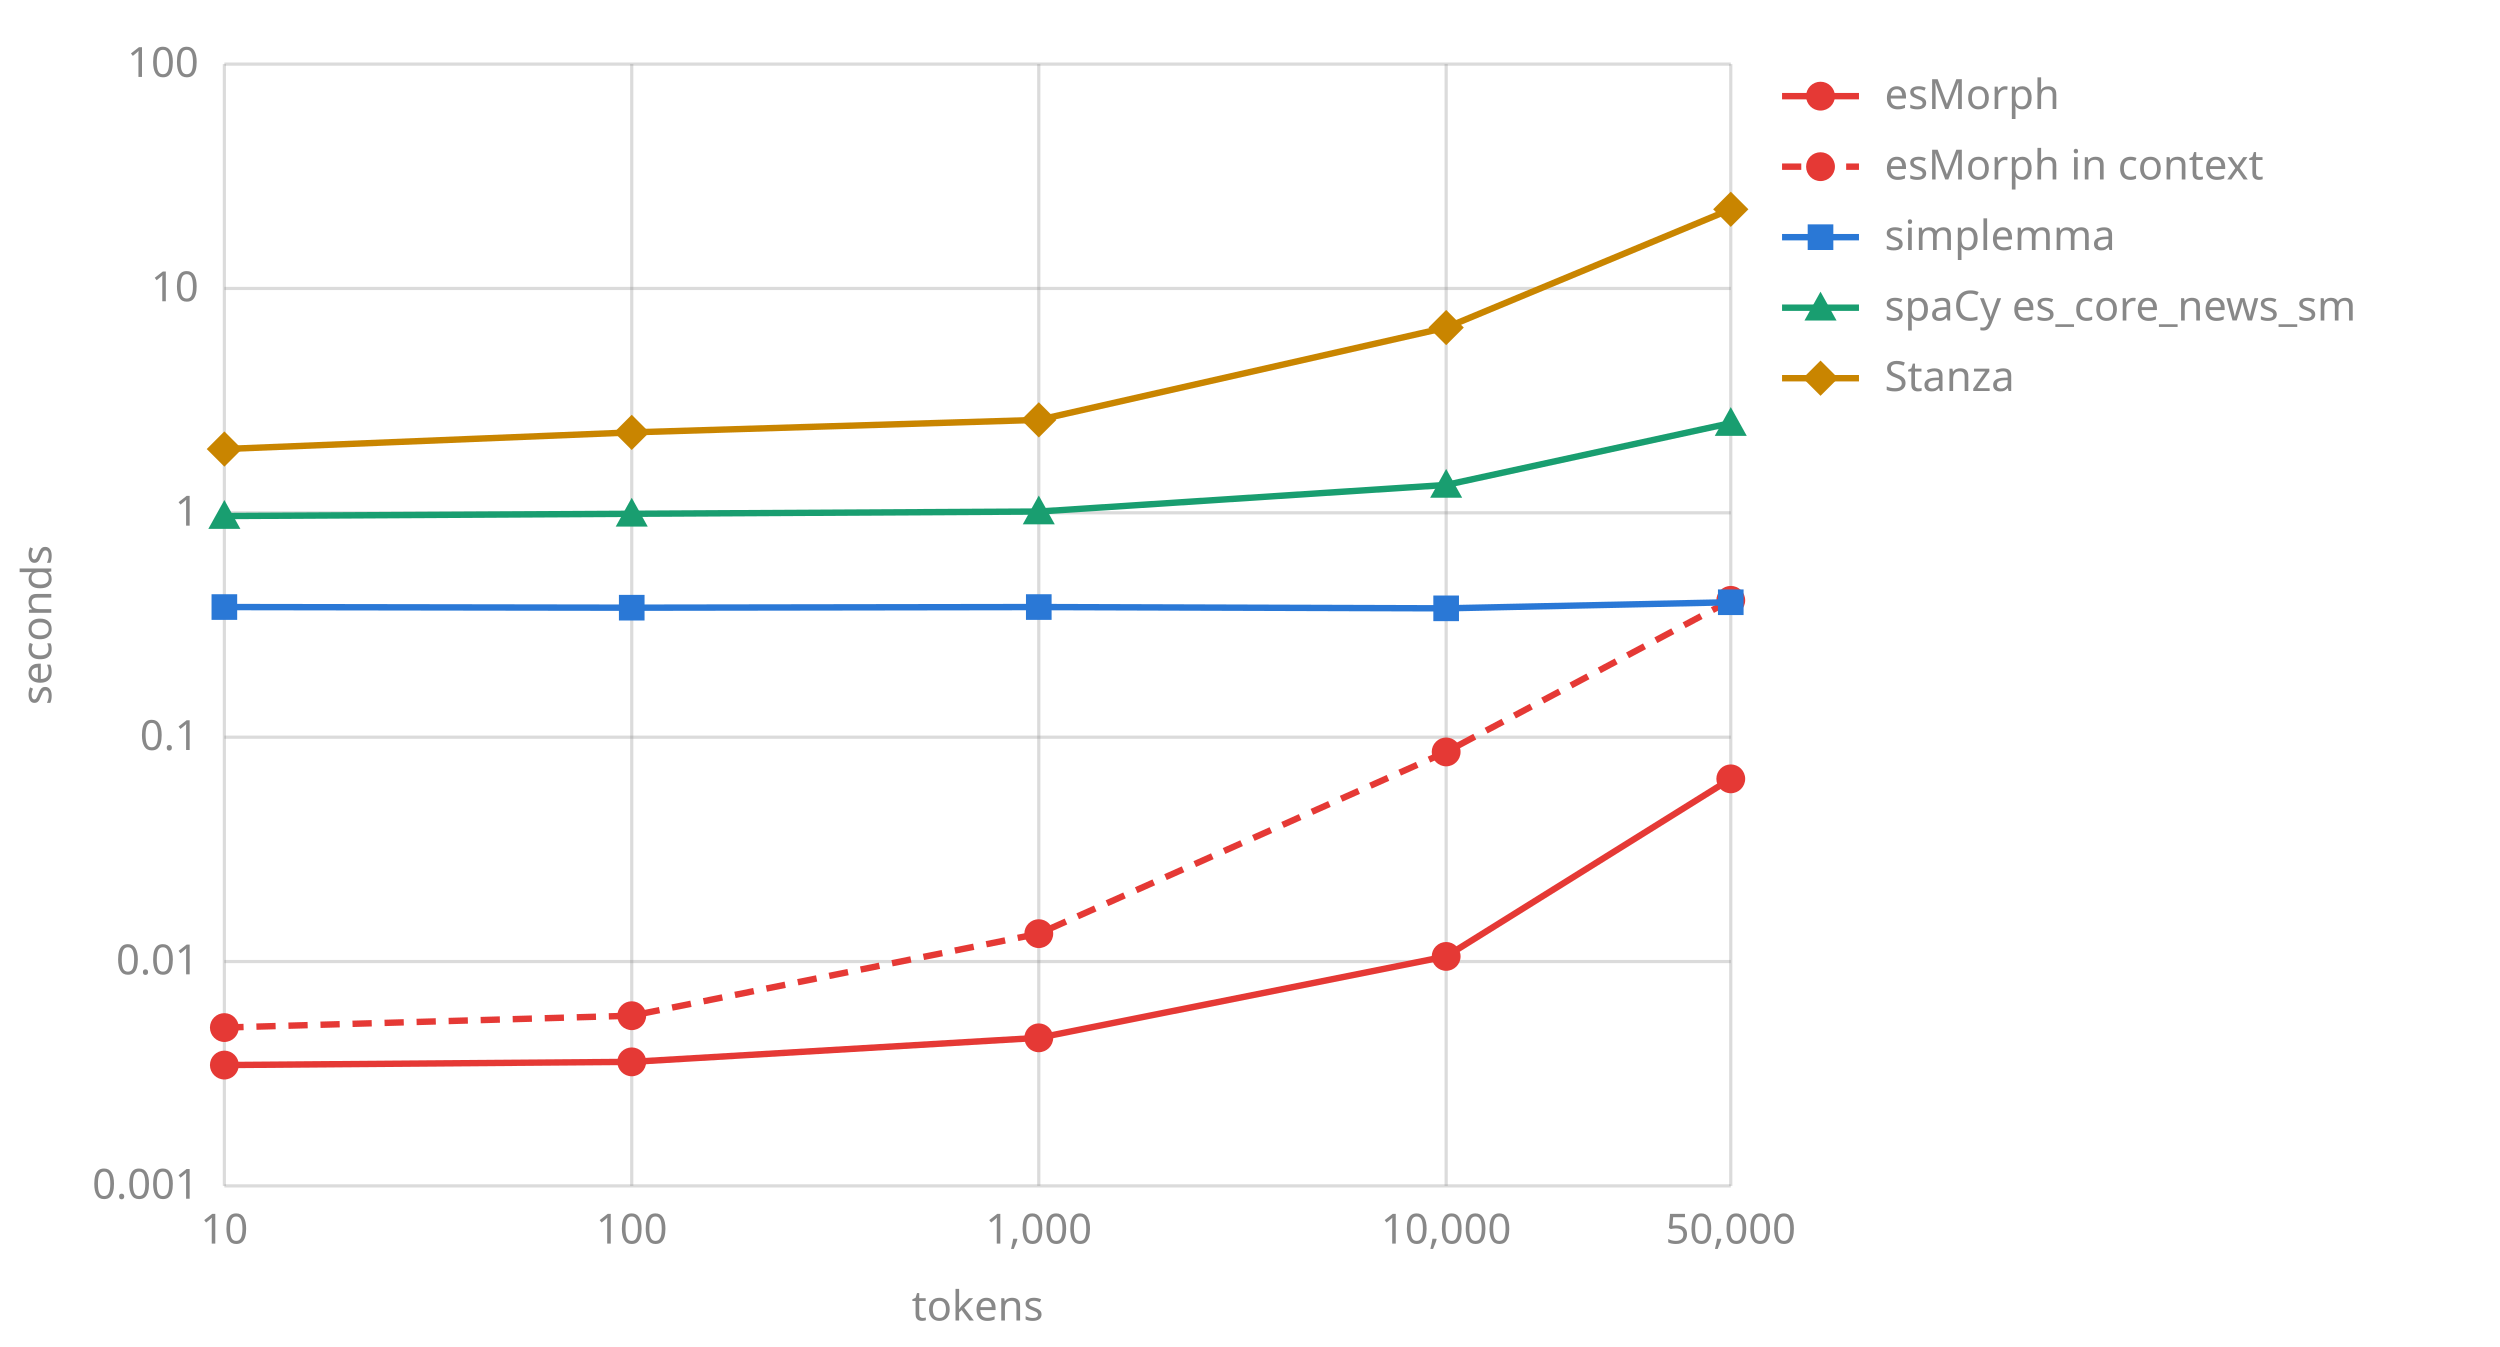
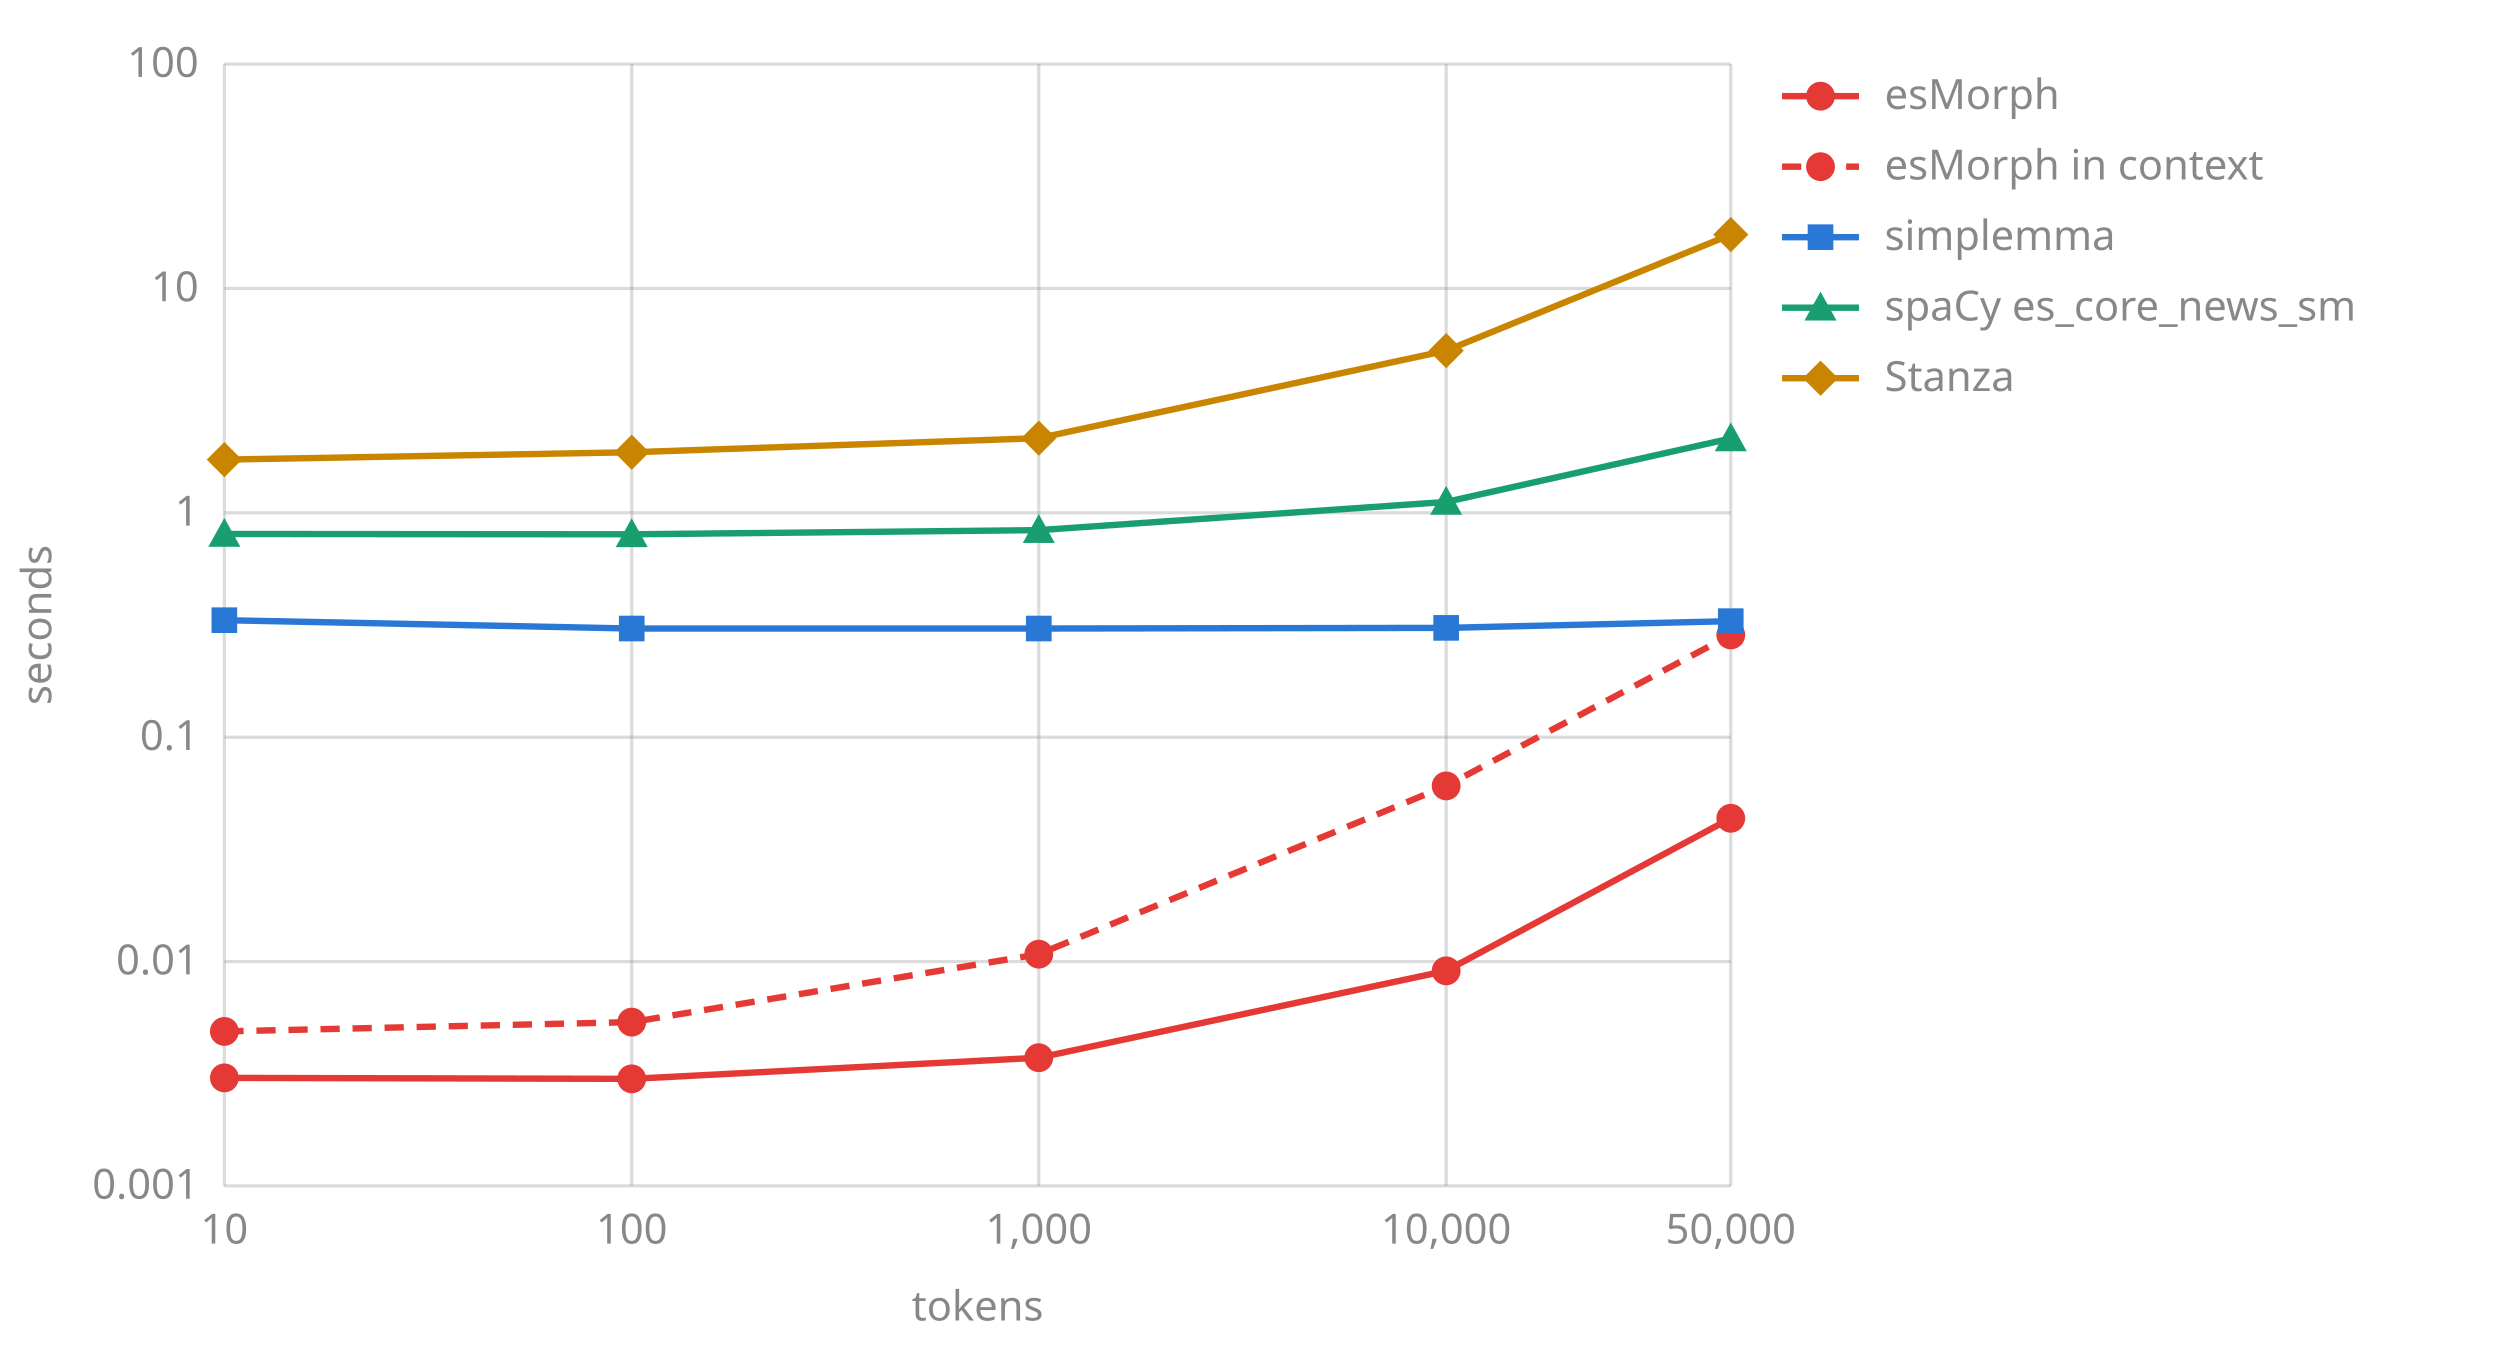
<svg xmlns="http://www.w3.org/2000/svg" viewBox="0 0 780 420" width="780" height="420">
  <line x1="70" y1="370.0" x2="540" y2="370.0" stroke="#888" stroke-opacity="0.3" />
  <text x="62" y="374.0" text-anchor="end" font-family="sans-serif" font-size="13" fill="#888">0.001</text>
  <line x1="70" y1="300.0" x2="540" y2="300.0" stroke="#888" stroke-opacity="0.3" />
  <text x="62" y="304.0" text-anchor="end" font-family="sans-serif" font-size="13" fill="#888">0.01</text>
  <line x1="70" y1="230.0" x2="540" y2="230.0" stroke="#888" stroke-opacity="0.3" />
  <text x="62" y="234.0" text-anchor="end" font-family="sans-serif" font-size="13" fill="#888">0.1</text>
  <line x1="70" y1="160.0" x2="540" y2="160.0" stroke="#888" stroke-opacity="0.3" />
  <text x="62" y="164.0" text-anchor="end" font-family="sans-serif" font-size="13" fill="#888">1</text>
  <line x1="70" y1="90.0" x2="540" y2="90.0" stroke="#888" stroke-opacity="0.3" />
  <text x="62" y="94.0" text-anchor="end" font-family="sans-serif" font-size="13" fill="#888">10</text>
  <line x1="70" y1="20.0" x2="540" y2="20.0" stroke="#888" stroke-opacity="0.3" />
  <text x="62" y="24.0" text-anchor="end" font-family="sans-serif" font-size="13" fill="#888">100</text>
  <line x1="70.0" y1="20" x2="70.0" y2="370" stroke="#888" stroke-opacity="0.3" />
  <text x="70.0" y="388" text-anchor="middle" font-family="sans-serif" font-size="13" fill="#888">10</text>
  <line x1="197.1" y1="20" x2="197.1" y2="370" stroke="#888" stroke-opacity="0.3" />
  <text x="197.1" y="388" text-anchor="middle" font-family="sans-serif" font-size="13" fill="#888">100</text>
  <line x1="324.1" y1="20" x2="324.1" y2="370" stroke="#888" stroke-opacity="0.3" />
  <text x="324.1" y="388" text-anchor="middle" font-family="sans-serif" font-size="13" fill="#888">1,000</text>
  <line x1="451.2" y1="20" x2="451.2" y2="370" stroke="#888" stroke-opacity="0.3" />
  <text x="451.2" y="388" text-anchor="middle" font-family="sans-serif" font-size="13" fill="#888">10,000</text>
  <line x1="540.0" y1="20" x2="540.0" y2="370" stroke="#888" stroke-opacity="0.3" />
  <text x="540.0" y="388" text-anchor="middle" font-family="sans-serif" font-size="13" fill="#888">50,000</text>
  <text x="305.0" y="412" text-anchor="middle" font-family="sans-serif" font-size="13" fill="#888">tokens</text>
  <text x="16" y="195.0" transform="rotate(-90 16 195.0)" text-anchor="middle" font-family="sans-serif" font-size="13" fill="#888">seconds</text>
-   <polyline points="70.0,332.3 197.1,331.3 324.1,323.8 451.2,298.4 540.0,243.0" fill="none" stroke="#e53935" stroke-width="2" />
-   <circle cx="70.0" cy="332.3" r="4.5" fill="#e53935" />
-   <circle cx="197.1" cy="331.3" r="4.5" fill="#e53935" />
-   <circle cx="324.1" cy="323.8" r="4.5" fill="#e53935" />
-   <circle cx="451.2" cy="298.4" r="4.5" fill="#e53935" />
-   <circle cx="540.0" cy="243.0" r="4.5" fill="#e53935" />
+   <polyline points="70.0,336.3 197.1,336.6 324.1,330.0 451.2,302.9 540.0,255.3" fill="none" stroke="#e53935" stroke-width="2" />
+   <circle cx="70.0" cy="336.3" r="4.5" fill="#e53935" />
+   <circle cx="197.1" cy="336.6" r="4.5" fill="#e53935" />
+   <circle cx="324.1" cy="330.0" r="4.5" fill="#e53935" />
+   <circle cx="451.2" cy="302.9" r="4.5" fill="#e53935" />
+   <circle cx="540.0" cy="255.3" r="4.5" fill="#e53935" />
  <line x1="556" y1="30" x2="580" y2="30" stroke="#e53935" stroke-width="2" />
  <circle cx="568.0" cy="30.0" r="4.5" fill="#e53935" />
  <text x="588" y="34" font-family="sans-serif" font-size="13" fill="#888">esMorph</text>
-   <polyline points="70.0,320.6 197.1,316.9 324.1,291.3 451.2,234.6 540.0,187.3" fill="none" stroke="#e53935" stroke-width="2" stroke-dasharray="6 4" />
-   <circle cx="70.0" cy="320.6" r="4.5" fill="#e53935" />
-   <circle cx="197.1" cy="316.9" r="4.5" fill="#e53935" />
-   <circle cx="324.1" cy="291.3" r="4.5" fill="#e53935" />
-   <circle cx="451.2" cy="234.6" r="4.5" fill="#e53935" />
-   <circle cx="540.0" cy="187.3" r="4.5" fill="#e53935" />
+   <polyline points="70.0,321.8 197.1,318.9 324.1,297.7 451.2,245.2 540.0,198.1" fill="none" stroke="#e53935" stroke-width="2" stroke-dasharray="6 4" />
+   <circle cx="70.0" cy="321.8" r="4.5" fill="#e53935" />
+   <circle cx="197.1" cy="318.9" r="4.5" fill="#e53935" />
+   <circle cx="324.1" cy="297.7" r="4.5" fill="#e53935" />
+   <circle cx="451.2" cy="245.2" r="4.5" fill="#e53935" />
+   <circle cx="540.0" cy="198.1" r="4.5" fill="#e53935" />
  <line x1="556" y1="52" x2="580" y2="52" stroke="#e53935" stroke-width="2" stroke-dasharray="6 4" />
  <circle cx="568.0" cy="52.0" r="4.5" fill="#e53935" />
  <text x="588" y="56" font-family="sans-serif" font-size="13" fill="#888">esMorph in context</text>
-   <polyline points="70.0,189.4 197.1,189.6 324.1,189.4 451.2,189.8 540.0,187.9" fill="none" stroke="#2a78d6" stroke-width="2" />
-   <rect x="66.0" y="185.4" width="8" height="8" fill="#2a78d6" />
-   <rect x="193.1" y="185.6" width="8" height="8" fill="#2a78d6" />
-   <rect x="320.1" y="185.4" width="8" height="8" fill="#2a78d6" />
-   <rect x="447.2" y="185.8" width="8" height="8" fill="#2a78d6" />
-   <rect x="536.0" y="183.9" width="8" height="8" fill="#2a78d6" />
+   <polyline points="70.0,193.5 197.1,196.1 324.1,196.1 451.2,195.9 540.0,193.8" fill="none" stroke="#2a78d6" stroke-width="2" />
+   <rect x="66.0" y="189.5" width="8" height="8" fill="#2a78d6" />
+   <rect x="193.1" y="192.1" width="8" height="8" fill="#2a78d6" />
+   <rect x="320.1" y="192.1" width="8" height="8" fill="#2a78d6" />
+   <rect x="447.2" y="191.9" width="8" height="8" fill="#2a78d6" />
+   <rect x="536.0" y="189.8" width="8" height="8" fill="#2a78d6" />
  <line x1="556" y1="74" x2="580" y2="74" stroke="#2a78d6" stroke-width="2" />
  <rect x="564.0" y="70.0" width="8" height="8" fill="#2a78d6" />
  <text x="588" y="78" font-family="sans-serif" font-size="13" fill="#888">simplemma</text>
-   <polyline points="70.0,161.0 197.1,160.3 324.1,159.6 451.2,151.3 540.0,132.0" fill="none" stroke="#199e70" stroke-width="2" />
-   <polygon points="70.0,156.0 75.0,165.0 65.0,165.0" fill="#199e70" />
-   <polygon points="197.1,155.3 202.1,164.3 192.1,164.3" fill="#199e70" />
-   <polygon points="324.1,154.6 329.1,163.6 319.1,163.6" fill="#199e70" />
-   <polygon points="451.2,146.3 456.2,155.3 446.2,155.3" fill="#199e70" />
-   <polygon points="540.0,127.0 545.0,136.0 535.0,136.0" fill="#199e70" />
+   <polyline points="70.0,166.6 197.1,166.7 324.1,165.4 451.2,156.6 540.0,136.8" fill="none" stroke="#199e70" stroke-width="2" />
+   <polygon points="70.0,161.6 75.0,170.6 65.0,170.6" fill="#199e70" />
+   <polygon points="197.1,161.7 202.1,170.7 192.1,170.7" fill="#199e70" />
+   <polygon points="324.1,160.4 329.1,169.4 319.1,169.4" fill="#199e70" />
+   <polygon points="451.2,151.6 456.2,160.6 446.2,160.6" fill="#199e70" />
+   <polygon points="540.0,131.8 545.0,140.8 535.0,140.8" fill="#199e70" />
  <line x1="556" y1="96" x2="580" y2="96" stroke="#199e70" stroke-width="2" />
  <polygon points="568.0,91.0 573.0,100.0 563.0,100.0" fill="#199e70" />
  <text x="588" y="100" font-family="sans-serif" font-size="13" fill="#888">spaCy es_core_news_sm</text>
-   <polyline points="70.0,140.1 197.1,134.9 324.1,131.0 451.2,102.2 540.0,65.3" fill="none" stroke="#c98500" stroke-width="2" />
-   <polygon points="70.0,134.6 75.5,140.1 70.0,145.6 64.5,140.1" fill="#c98500" />
-   <polygon points="197.1,129.4 202.6,134.9 197.1,140.4 191.6,134.9" fill="#c98500" />
-   <polygon points="324.1,125.5 329.6,131.0 324.1,136.5 318.6,131.0" fill="#c98500" />
-   <polygon points="451.2,96.7 456.7,102.2 451.2,107.7 445.7,102.2" fill="#c98500" />
-   <polygon points="540.0,59.8 545.5,65.3 540.0,70.8 534.5,65.3" fill="#c98500" />
+   <polyline points="70.0,143.4 197.1,141.1 324.1,136.7 451.2,109.4 540.0,73.2" fill="none" stroke="#c98500" stroke-width="2" />
+   <polygon points="70.0,137.9 75.5,143.4 70.0,148.9 64.5,143.4" fill="#c98500" />
+   <polygon points="197.1,135.6 202.6,141.1 197.1,146.6 191.6,141.1" fill="#c98500" />
+   <polygon points="324.1,131.2 329.6,136.7 324.1,142.2 318.6,136.7" fill="#c98500" />
+   <polygon points="451.2,103.9 456.7,109.4 451.2,114.9 445.7,109.4" fill="#c98500" />
+   <polygon points="540.0,67.7 545.5,73.2 540.0,78.7 534.5,73.2" fill="#c98500" />
  <line x1="556" y1="118" x2="580" y2="118" stroke="#c98500" stroke-width="2" />
  <polygon points="568.0,112.5 573.5,118.0 568.0,123.5 562.5,118.0" fill="#c98500" />
  <text x="588" y="122" font-family="sans-serif" font-size="13" fill="#888">Stanza</text>
</svg>
